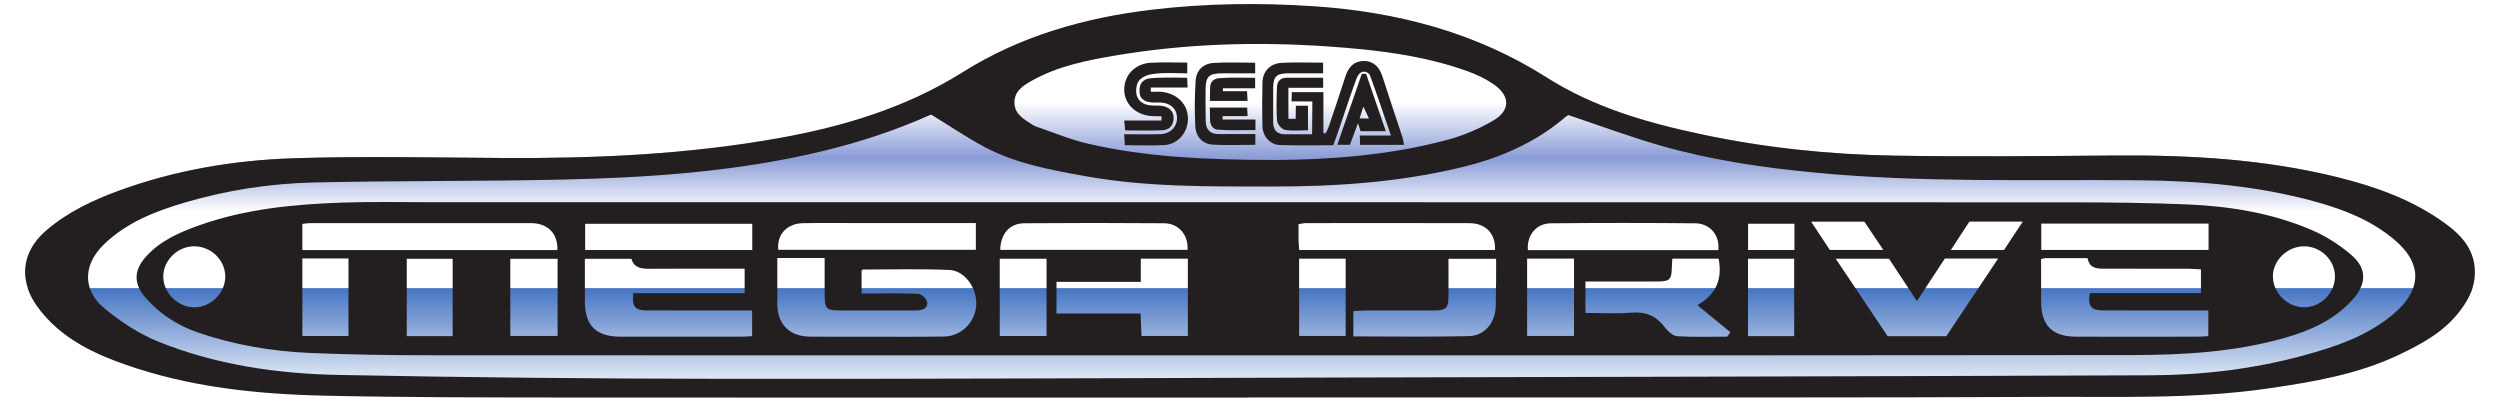
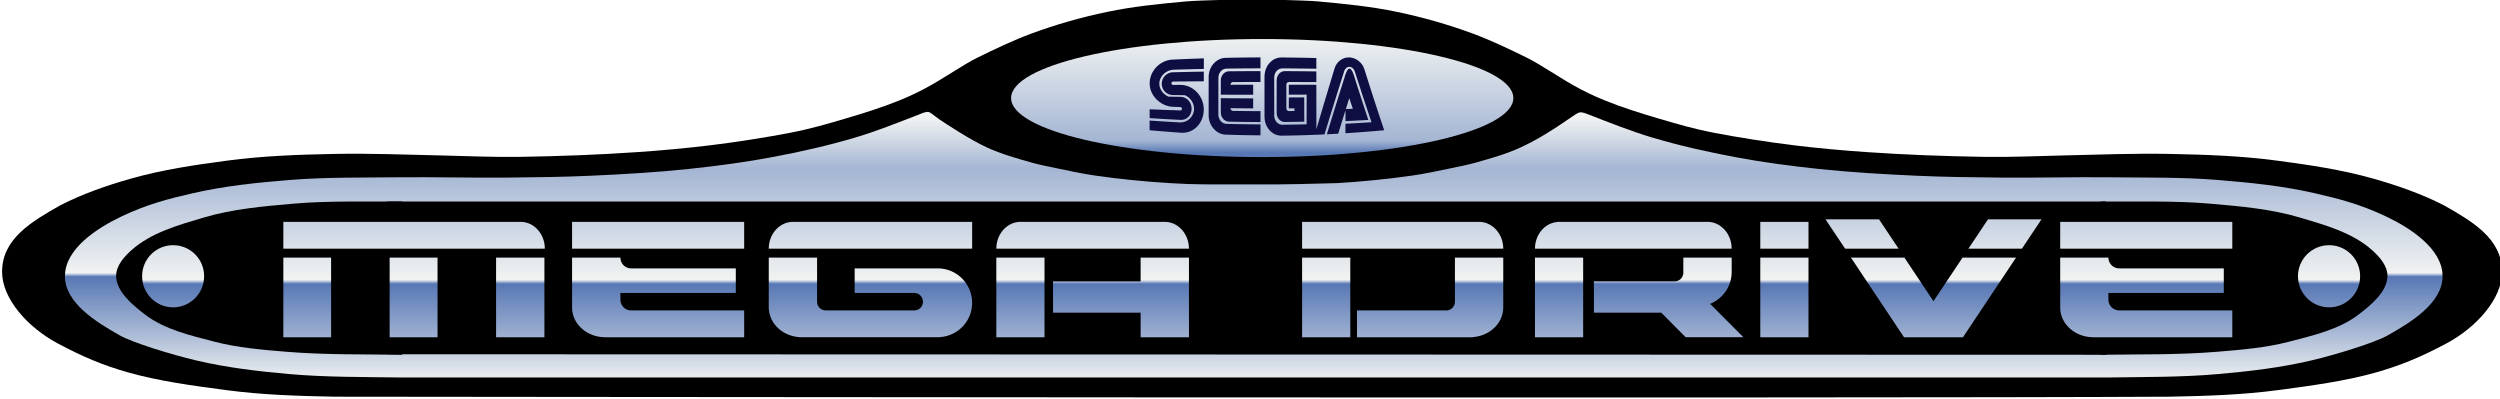
- <svg xmlns="http://www.w3.org/2000/svg" viewBox="0 0 643.188 103.335" height="103.335" width="643.188" xml:space="preserve" version="1.1" id="svg2">
-   <defs id="defs6">
-     <linearGradient id="linearGradient24" spreadMethod="pad" gradientTransform="matrix(0,59.67681,59.67681,0,257.275,22.99079)" gradientUnits="userSpaceOnUse" y2="0" x2="1" y1="0" x1="0">
-       <stop id="stop26" offset="0" style="stop-opacity:1;stop-color:#ffffff" />
-       <stop id="stop28" offset="0.267" style="stop-opacity:1;stop-color:#ffffff" />
-       <stop id="stop30" offset="0.459" style="stop-opacity:1;stop-color:#8a9cd7" />
-       <stop id="stop32" offset="0.654" style="stop-opacity:1;stop-color:#ffffff" />
-       <stop id="stop34" offset="1" style="stop-opacity:1;stop-color:#ffffff" />
-     </linearGradient>
-     <linearGradient id="linearGradient50" spreadMethod="pad" gradientTransform="matrix(0,22.99079,22.99079,0,257.3016,0)" gradientUnits="userSpaceOnUse" y2="0" x2="1" y1="0" x1="0">
-       <stop id="stop52" offset="0" style="stop-opacity:1;stop-color:#ffffff" />
-       <stop id="stop54" offset="1" style="stop-opacity:1;stop-color:#4675c3" />
-     </linearGradient>
-     <clipPath id="clipPath62" clipPathUnits="userSpaceOnUse">
-       <path id="path64" d="m 0,82.668 514.55,0 L 514.55,0 0,0 0,82.668 Z" />
-     </clipPath>
-   </defs>
-   <g transform="matrix(1.224897,0,0,-1.224897,6.45838,102.2969)" id="g10">
-     <g id="g12">
-       <g id="g14">
-         <g id="g20">
-           <g id="g22">
-             <path id="path36" style="fill:url(#linearGradient24);stroke:none" d="m 236.522,81.461 c -14.081,-1.68 -27.511,-5.53 -39.551,-13.08 v 0 C 185.022,60.881 171.932,56.951 158.292,54.5 v 0 c -19.211,-3.439 -38.631,-4.299 -58.12,-4.169 v 0 c -14.631,0.09 -29.26,0.41 -43.871,-0.061 v 0 C 43.852,49.861 31.561,47.791 19.761,43.491 v 0 c -5.539,-2.01 -10.81,-4.51 -15.31,-8.36 v 0 C 1.062,32.211 -0.419,28.661 0.102,24.98 v 0 c 0.09,-0.659 0.25,-1.319 0.47,-1.99 v 0 h 513.459 c 0.2,0.64 0.35,1.301 0.44,1.99 v 0 c 0.041,0.301 0.061,0.611 0.071,0.921 v 0 c 0.004,0.123 0.007,0.244 0.008,0.365 v 0 0.168 c -0.033,4.523 -2.683,7.565 -6.158,10.097 v 0 c -6.83,4.99 -14.63,7.77 -22.711,9.77 v 0 c -15.429,3.81 -31.15,4.679 -46.98,4.55 v 0 c -15.3,-0.12 -30.61,-0.28 -45.909,-0.03 v 0 c -13.761,0.22 -27.441,1.65 -40.9,4.53 v 0 c -11.31,2.41 -22.38,5.6 -32.331,11.92 v 0 c -14.87,9.44 -31.389,13.76 -48.8,14.93 v 0 c -4.521,0.304 -9.039,0.467 -13.555,0.467 v 0 c -6.9,0 -13.794,-0.379 -20.684,-1.207" />
-           </g>
-         </g>
+ <svg xmlns="http://www.w3.org/2000/svg" version="1.1" id="Layer_1" x="0px" y="0px" width="566.932px" height="90.32px" viewBox="0 0 566.932 90.32" enable-background="new 0 0 566.932 90.32" xml:space="preserve">
+   <g>
+     <g id="layer3">
+       <g id="g7132">
+ 		</g>
+       <g id="g7132-3" transform="matrix(-1,0,0,1,572.246,1.3299167e-4)">
+         <path id="path6288-1-5" d="     M80.218,89.959c-8.256-0.161-16.444-0.408-24.631-1.503c-7.381-0.984-15.09-1.993-22.254-4.029     c-5.428-1.542-10.057-3.437-15.895-6.56C10.606,74.213,4.836,67.724,4.842,61.628c0.009-7.51,6.74-11.396,13.125-15.035     c5.015-2.585,10.609-4.529,16.037-6.073c7.162-2.034,14.406-3.098,21.787-4.083c8.185-1.094,16.168-1.369,24.424-1.533     c7.857-0.154,16.084,0.158,23.941,0.341c6.061,0.141,11.971,0.417,18.031,0.325c8.963-0.136,17.987-0.469,26.934-1.09     c5.355-0.373,10.818-0.862,16.148-1.512c6.055-0.736,12.965-1.829,18.1-2.821c5.135-0.994,8.492-2.026,12.68-3.248     c4.125-1.204,8.322-2.533,12.31-4.142c2.503-1.011,4.806-2.127,7.156-3.453c1.816-1.023,3.677-2.238,5.465-3.313     c1.684-1.014,3.26-2.046,5.022-2.91c4.022-1.968,8.088-3.931,12.291-5.48c5.604-2.066,11.256-3.669,17.103-4.896     c5.938-1.246,12.016-1.843,18.058-2.393c3.056-0.275,14.854-0.49,14.854-0.49s11.802,0.215,14.854,0.49     c6.042,0.548,12.119,1.146,18.058,2.393c5.847,1.228,11.498,2.829,17.103,4.896c4.202,1.551,8.269,3.515,12.291,5.48     c1.764,0.863,3.34,1.896,5.022,2.909c1.789,1.076,3.646,2.291,5.465,3.314c2.354,1.324,4.654,2.442,7.158,3.453     c3.985,1.607,8.184,2.938,12.31,4.142c4.187,1.222,7.543,2.254,12.679,3.248c5.135,0.993,12.044,2.085,18.1,2.821     c5.33,0.647,10.793,1.139,16.149,1.512c8.944,0.621,17.968,0.954,26.933,1.09c6.062,0.092,11.971-0.186,18.03-0.325     c7.858-0.183,16.084-0.495,23.943-0.341c8.256,0.164,16.238,0.439,24.424,1.533c7.381,0.986,14.624,2.049,21.787,4.083     c5.426,1.542,11.023,3.488,16.038,6.073c6.385,3.642,13.116,7.525,13.124,15.035c0.005,6.097-5.766,12.585-12.597,16.239     c-5.837,3.123-10.468,5.018-15.894,6.56c-7.164,2.036-14.874,3.045-22.255,4.029c-8.186,1.095-16.374,1.342-24.629,1.503     C496.397,89.959,151.142,90.368,80.218,89.959L80.218,89.959z" />
      </g>
    </g>
-     <g id="g38">
-       <g id="g40">
-         <g id="g46">
-           <g id="g48">
-             <path id="path56" style="fill:url(#linearGradient50);stroke:none" d="m 0.572,22.99 c 0.389,-1.179 0.98,-2.369 1.78,-3.539 v 0 C 3.571,17.68 5.081,16.041 6.701,14.63 v 0 c 4.16,-3.639 9.171,-5.869 14.3,-7.669 v 0 C 34.492,2.21 48.561,0.731 62.732,0.41 v 0 C 79.601,0.031 96.482,0.04 113.361,0.021 v 0 c 47.911,-0.04 95.821,-0.01 143.74,-0.01 v 0 0.02 h 59.21 c 9.708,0.004 19.416,0.003 29.124,0.002 v 0 c 26.087,-0.003 52.177,-0.006 78.267,0.118 v 0 c 2.99,0.015 5.981,0.006 8.974,-0.003 v 0 c 12.918,-0.04 25.844,-0.079 38.705,1.813 v 0 c 9.301,1.37 18.52,2.92 27.121,6.999 v 0 c 4.819,2.291 9.48,4.801 12.82,9.161 v 0 c 1.16,1.51 2.14,3.1 2.709,4.869 v 0 z" />
-           </g>
-         </g>
-       </g>
+     <g id="layer4">
+       <g id="g7132-3-9" transform="matrix(-0.7864431,0,0,0.7864431,465.5962,16.7987)">
+ 		</g>
+       <linearGradient id="path6288-1-5-9-9_1_" gradientUnits="userSpaceOnUse" x1="284.45" y1="-415.988" x2="284.45" y2="-475.994" gradientTransform="matrix(1 0 0 -1 -0.1348 -389.2554)">
+         <stop offset="0" style="stop-color:#F1F3F2" />
+         <stop offset="0.194" style="stop-color:#A4B5D3" />
+         <stop offset="0.586" style="stop-color:#F1F3F2" />
+         <stop offset="0.6" style="stop-color:#5878B5" />
+         <stop offset="1" style="stop-color:#F1F3F2" />
+       </linearGradient>
+       <path id="path6288-1-5-9-9" fill="url(#path6288-1-5-9-9_1_)" d="    M265.309,41.527c-5.688-0.354-11.369-0.9-17.009-1.721c-2.925-0.427-5.817-1.055-8.712-1.657c-1.859-0.387-3.73-0.742-5.561-1.257    c-3.459-0.974-6.947-1.953-10.215-3.45c-3.813-1.746-9.41-5.425-10.83-6.402c-1.42-0.979-1.996-1.67-2.604-1.671    c-0.753,0.024-1.433,0.39-2.233,0.697c-4.707,1.814-9.4,3.699-14.236,5.138c-6.178,1.835-12.483,3.243-18.816,4.436    c-6.262,1.178-12.591,2.008-18.928,2.676c-7.372,0.774-14.779,1.199-22.184,1.537c-6.226,0.285-12.458,0.354-18.69,0.415    c-8.47,0.083-16.94-0.155-25.411-0.062c-8.062,0.091-16.143-0.044-24.179,0.604c-7.37,0.596-14.771,1.353-21.977,3.007    c-5.555,1.275-10.329,2.483-16.251,5.306c-5.47,2.604-12.708,7.281-12.746,13.461c-0.038,6.116,7.126,10.469,12.45,13.479    c2.818,1.594,11.498,4.311,17.459,5.708c6.875,1.611,13.932,2.436,20.966,3.055c8.415,0.739,16.884,0.649,25.331,0.779h386.767    c8.446-0.13,16.916-0.04,25.33-0.779c7.034-0.619,14.092-1.44,20.967-3.055c5.961-1.397,14.641-4.114,17.459-5.708    c5.324-3.01,12.487-7.36,12.451-13.479c-0.039-6.18-7.275-10.854-12.746-13.461c-5.922-2.82-10.695-4.028-16.25-5.306    c-7.207-1.654-14.607-2.412-21.979-3.007c-8.033-0.647-16.115-0.514-24.176-0.604c-8.471-0.096-16.941,0.145-25.412,0.062    c-6.229-0.063-12.465-0.13-18.688-0.415c-7.406-0.338-14.813-0.762-22.185-1.537c-6.338-0.667-12.666-1.498-18.93-2.676    c-6.332-1.191-12.64-2.601-18.814-4.437c-4.836-1.438-9.528-3.319-14.237-5.137c-0.802-0.309-1.734-0.729-2.284-0.561    c-0.509,0.086-1.69,0.94-2.55,1.533c-3.455,2.379-7.021,4.656-10.832,6.402c-3.269,1.498-6.757,2.478-10.216,3.45    c-1.829,0.515-3.698,0.87-5.56,1.257c-2.896,0.604-5.788,1.23-8.714,1.657c-5.639,0.819-11.318,1.364-17.007,1.721    c-14.104,0.403-16.633,0.291-19.963,0.287C273.87,41.806,271.347,41.903,265.309,41.527L265.309,41.527z" />
+       <linearGradient id="path7243_1_" gradientUnits="userSpaceOnUse" x1="1.764" y1="261.543" x2="1.764" y2="259.414" gradientTransform="matrix(2.5123 0 0 -12.4474 281.8071 3263.649)">
+         <stop offset="0" style="stop-color:#F1F3F2" />
+         <stop offset="0.898" style="stop-color:#A4B5D3" />
+         <stop offset="1" style="stop-color:#5878B5" />
+       </linearGradient>
+       <path id="path7243" fill="url(#path7243_1_)" d="    M343.188,22.236c0,7.391-25.497,13.383-56.951,13.383c-31.451,0-56.949-5.992-56.949-13.383l0,0    c0-7.393,25.498-13.385,56.949-13.385C317.689,8.851,343.188,14.843,343.188,22.236z" />
    </g>
-     <g id="g58">
-       <g clip-path="url(#clipPath62)" id="g60">
-         <g transform="translate(497.5416,17.6508)" id="g66">
-           <path id="path68" style="fill:#231f20;fill-opacity:1;fill-rule:nonzero;stroke:none" d="m 0,0 c -5.55,-4.73 -12.24,-6.96 -19.08,-8.82 -10.42,-2.83 -21.09,-4.1 -31.86,-4.14 -56.83,-0.22 -113.66,-0.33 -170.5,-0.47 -43.42,-0.11 -86.85,-0.32 -130.27,-0.27 -26.61,0.03 -53.22,0.29 -79.83,0.81 -13.02,0.24 -25.91,2.11 -38.08,7.02 -4.02,1.63 -7.83,4.15 -11.19,6.91 -2.26,1.85 -3.41,4.04 -3.51,6.29 -0.11,2.44 1.02,4.95 3.31,7.18 4.78,4.63 10.81,6.99 17.03,8.82 8.85,2.6 17.95,4 27.13,4.21 17.01,0.38 34.03,0.23 51.03,0.58 18.71,0.39 37.36,1.59 55.66,5.97 7.75,1.86 15.28,4.33 22.56,7.56 0.16,0.07 0.34,0.11 0.4,0.12 3.95,-2.41 7.54,-4.87 11.37,-6.88 6.64,-3.48 13.98,-4.76 21.27,-6.07 12.8,-2.29 25.72,-2.11 38.65,-2.13 13.58,-0.03 27.03,0.87 40.28,4.09 8.04,1.96 15.43,5.17 21.76,10.62 0.2,0.17 0.46,0.27 0.51,0.28 6.61,-2.21 12.84,-4.54 19.22,-6.37 10.61,-3.05 21.49,-4.64 32.47,-5.69 C -99,27.44 -76.25,28.2 -53.53,28 -40.99,27.89 -28.54,26.85 -16.4,23.48 -10.41,21.82 -4.65,19.55 0.17,15.45 3.25,12.83 4.67,10.08 4.47,7.33 4.29,4.85 2.79,2.38 0,0 m -285.99,48.97 c 5.3,2.96 11.17,4.16 17.06,5.17 14.96,2.57 30.03,3.01 45.13,1.96 9.96,-0.69 19.89,-1.82 29.37,-5.25 1.84,-0.67 3.65,-1.54 5.26,-2.64 3.59,-2.44 3.68,-5.52 -0.05,-7.7 -2.95,-1.72 -6.22,-3.11 -9.52,-4 -12.96,-3.51 -26.26,-4.18 -36,-4.24 -15.67,0 -27.68,0.7 -39.47,3.39 -3.75,0.86 -7.34,2.39 -10.99,3.62 -0.26,0.09 -0.5,0.22 -0.73,0.37 -1.77,1.14 -3.78,2.18 -3.81,4.65 -0.03,2.49 1.92,3.65 3.75,4.67 M 10.85,18.88 c -6.83,4.99 -14.63,7.77 -22.71,9.77 -15.43,3.81 -31.15,4.68 -46.98,4.55 -15.3,-0.12 -30.61,-0.28 -45.91,-0.03 -13.76,0.22 -27.44,1.65 -40.9,4.53 -11.31,2.41 -22.38,5.6 -32.33,11.92 -14.87,9.44 -31.39,13.76 -48.8,14.93 -11.43,0.77 -22.84,0.63 -34.24,-0.74 -14.08,-1.68 -27.51,-5.53 -39.55,-13.08 -11.95,-7.5 -25.04,-11.43 -38.68,-13.88 -19.21,-3.44 -38.63,-4.3 -58.12,-4.17 -14.63,0.09 -29.26,0.41 -43.87,-0.06 -12.45,-0.41 -24.74,-2.48 -36.54,-6.78 -5.54,-2.01 -10.81,-4.51 -15.31,-8.36 -3.39,-2.92 -4.87,-6.47 -4.35,-10.15 0.25,-1.83 1,-3.7 2.25,-5.53 1.22,-1.77 2.73,-3.41 4.35,-4.82 4.16,-3.64 9.17,-5.87 14.3,-7.67 13.49,-4.75 27.56,-6.23 41.73,-6.55 16.87,-0.38 33.75,-0.37 50.63,-0.39 47.91,-0.04 95.82,-0.01 143.74,-0.01 v 0.02 h 59.21 c 35.79,0.02 71.59,-0.05 107.39,0.12 15.9,0.08 31.84,-0.52 47.68,1.81 9.3,1.37 18.52,2.92 27.12,7 4.82,2.29 9.48,4.8 12.82,9.16 1.58,2.06 2.83,4.27 3.15,6.86 0.04,0.3 0.06,0.61 0.07,0.92 0.18,4.82 -2.54,8 -6.15,10.63" />
-         </g>
-         <g transform="translate(280.2916,58.6308)" id="g70">
-           <path id="path72" style="fill:#231f20;fill-opacity:1;fill-rule:nonzero;stroke:none" d="M 0,0 C 0.26,0.82 0.79,2.48 0.79,2.48 0.79,2.48 1.624,0.79 1.964,0 1.304,-0.06 0.68,0.06 0,0 M 1.36,9.4 0.46,9.37 C -1.23,4.46 -2.92,-0.44 -4.68,-5.53 h 2.65 c 0.54,1.44 1.05,2.81 1.7,4.55 0.26,-0.82 0.4,-1.27 0.53,-1.69 H 5.51 C 4.08,1.49 2.72,5.44 1.36,9.4 M 8.99,-3.9 C 7.59,0.36 6.15,4.6 4.78,8.87 4.14,10.84 2.89,12.11 0.82,12.08 -1.14,12.04 -2.34,10.81 -2.95,8.9 -4.1,5.28 -5.33,1.68 -6.55,-1.92 -6.7,-2.35 -6.96,-2.75 -7.17,-3.17 c -0.14,0.05 -0.29,0.08 -0.43,0.12 v 8.58 h -6.64 L -14.297,3.589 -9.92,3.57 c 0,0 -0.05,-4.57 -0.05,-6.89 -1.96,0 -3.78,0.02 -5.6,0 -1.8,-0.03 -2.59,0.87 -2.58,2.64 0.03,2.38 -0.01,4.76 0,7.15 0.03,2.32 0.7,2.98 3.07,3.01 2.44,0.02 4.87,0 7.42,0 v 2.24 c -3.05,0 -5.9,0.12 -8.74,-0.04 -2.39,-0.13 -3.95,-1.81 -4,-4.1 -0.08,-3.07 -0.08,-6.13 -0.01,-9.19 0.05,-2.12 1.61,-3.9 3.65,-3.97 3.73,-0.13 7.47,-0.04 11.23,-0.04 0.33,0.9 0.63,1.66 0.89,2.43 1.32,3.85 2.59,7.72 3.98,11.55 0.21,0.6 0.73,1.387 1.42,1.46 C 1.432,9.891 2.04,9.45 2.19,9.05 3.67,5 5.04,0.91 6.59,-3.59 H 0.03 C 0.07,-4.43 0.09,-4.94 0.12,-5.54 H 9.34 C 9.21,-4.91 9.15,-4.39 8.99,-3.9 M -7.65,6.44 v 2.12 c -2.69,0 -5.13,-0.02 -7.57,0 -1.33,0.02 -2.08,-0.69 -2.13,-1.94 -0.09,-2.36 -0.18,-4.75 0.02,-7.1 0.05,-0.71 0.97,-1.78 1.63,-1.91 1.54,-0.28 3.17,-0.09 4.86,-0.09 v 5.15 h -2.54 c 0,-1.11 -0.05,-1.62 -0.05,-2.77 -0.55,0.09 -1,-0.03 -1.52,0.05 v 6.49 z m -21.13,-6.66 c 0,0.24 0.01,0.47 0.02,0.71 h 5.25 c -0.04,0.78 -0.07,1.28 -0.1,1.8 h -7.85 c 0,-1 0.05,-1.828 0.05,-2.6 0,-1.268 0.89,-1.99 1.44,-2.03 2.66,-0.22 5.35,-0.1 8.1,-0.1 v 2.22 z m 6.84,8.76 c -2.66,0 -5.17,0.14 -7.65,-0.09 -0.67,-0.06 -1.8,-0.465 -1.8,-1.91 0,-0.713 -0.06,-1.7 -0.06,-2.85 h 7.92 c -0.04,0.72 -0.07,1.26 -0.11,2.04 h -5.06 c 0,0.21 0,0.42 -0.01,0.62 h 6.77 z m -7.59,-11.82 c -1.86,-0.02 -2.77,0.93 -2.79,2.73 -0.04,2.24 -0.05,4.49 -0.03,6.73 0.02,2.56 0.74,3.28 3.26,3.3 2.36,0.02 4.72,0 7.16,0 v 2.23 c -2.99,0 -5.84,0.13 -8.67,-0.04 -2.24,-0.13 -3.7,-1.53 -3.84,-3.78 -0.21,-3.17 -0.22,-6.38 -0.06,-9.56 0.11,-2.16 1.53,-3.69 3.58,-3.82 2.96,-0.19 5.94,-0.04 9.03,-0.04 v 2.25 c -2.64,0 -5.14,0.01 -7.64,0 M -41.57,5.6 c -0.77,0.09 -1.534,-0.059 -2.294,0.041 0.01,0.2 0.014,0.649 0.034,0.859 h 7.71 c -0.04,0.87 -0.1,2.04 -0.1,2.04 0,0 -5.29,0.18 -7.83,-0.11 -0.83,-0.09 -2.069,-0.602 -2.15,-2.15 -0.086,-1.657 0.273,-2.014 1.023,-2.514 0.366,-0.244 1.077,-0.366 1.467,-0.396 0.61,-0.05 1.22,-0.01 1.84,-0.02 2.09,-0.05 3.46,-1.26 3.52,-3.13 0.07,-1.92 -1.33,-3.43 -3.43,-3.51 -2.49,-0.09 -4.99,-0.02 -7.66,-0.02 0.05,-0.92 0.09,-1.55 0.13,-2.31 2.9,0 5.61,-0.12 8.31,0.03 2.83,0.16 4.94,2.64 4.95,5.5 0.02,3.03 -2.19,5.31 -5.52,5.69 m -4.83,2.25 c -0.522,-0.696 -0.677,-2.231 -0.37,-3.12 0.359,-1.04 1.227,-1.732 2.577,-1.948 0.888,-0.142 1.94,0.008 2.86,-0.172 1.42,-0.28 2.323,-1.15 2.273,-2.61 -0.06,-1.46 -0.94,-2.45 -2.46,-2.49 -2.51,-0.08 -5.02,-0.02 -7.72,-0.02 -0.07,0.68 -0.12,1.23 -0.19,2.07 h 7.8 c 0.03,0.21 0.027,0.684 0.047,0.894 -0.727,0 -1.247,0.006 -1.897,0.036 -3.38,0.14 -5.89,2.43 -5.95,5.46 -0.06,3.13 2.25,5.59 5.64,5.76 2.49,0.13 4.99,0.03 7.6,0.03 V 9.48 c -2.25,0 -4.49,0.18 -6.69,-0.07 -1.24,-0.13 -2.703,-0.472 -3.52,-1.56" />
-         </g>
-         <g transform="translate(478.7116,18.9708)" id="g74">
-           <path id="path76" style="fill:#231f20;fill-opacity:1;fill-rule:nonzero;stroke:none" d="m 0,0 c -3.35,-0.01 -6.32,2.75 -6.56,6.01 -0.02,0.14 -0.03,0.28 -0.03,0.42 -0.03,3.42 3.04,6.39 6.57,6.38 C 3.54,12.8 6.52,9.83 6.45,6.34 6.45,6.23 6.44,6.12 6.43,6.01 6.2,2.75 3.31,0.02 0,0 m -20.15,-6.04 c -0.62,-0.04 -1.33,-0.13 -2.04,-0.13 -8.57,-0.01 -17.15,-0.03 -25.71,0 -5.11,0.02 -7.4,2.4 -7.38,7.56 0.01,1.54 0.01,3.07 0.01,4.62 -0.01,1.37 -0.01,2.74 -0.01,4.11 0.39,0.09 0.65,0.2 0.9,0.2 2.86,0.02 5.72,0.01 8.86,0.01 0.43,-2.41 2.35,-2.23 4.22,-2.22 5.65,0.01 11.29,0 16.94,-0.01 0.86,0 1.73,-0.09 2.66,-0.14 V 2.99 h -23.35 c -0.44,-2.74 0.25,-3.62 2.66,-3.64 6.46,-0.03 12.93,-0.01 19.39,-0.01 h 2.85 z m -55.04,-0.03 h -12.32 c -2.66,3.98 -5.33,7.97 -8.09,12.08 -0.93,1.38 -1.86,2.78 -2.81,4.19 h 11.19 c 0.89,-1.35 1.81,-2.74 2.76,-4.19 0.99,-1.5 2.02,-3.06 3.11,-4.7 1.07,1.62 2.08,3.17 3.08,4.7 0.93,1.42 1.85,2.82 2.78,4.23 h 11.19 c -0.95,-1.43 -1.89,-2.84 -2.82,-4.23 -2.74,-4.09 -5.4,-8.07 -8.07,-12.08 m -31.95,0.02 h -9.7 V 10.2 h 9.7 z m -14.04,-0.11 c -3.52,0 -7.04,-0.14 -10.55,0.09 -0.94,0.07 -2,1.11 -2.66,1.97 -1.81,2.39 -4.06,3.23 -7.04,2.97 -3.1,-0.25 -6.23,-0.05 -9.55,-0.05 v 6.59 h 10.03 c 1.76,0 3.53,0 5.3,0.01 1.22,0.01 1.91,0.14 2.31,0.59 0.35,0.39 0.46,1.05 0.5,2.12 0.01,0.66 0.07,1.32 0.11,2.09 h 9.73 c 0.28,-1.52 0.32,-2.92 0.03,-4.21 -0.47,-2.17 -1.84,-4.02 -4.48,-5.56 2.45,-2.01 4.68,-3.85 6.91,-5.68 -0.21,-0.31 -0.43,-0.62 -0.64,-0.93 m -32.2,0.15 h -9.85 v 16.24 h 9.85 z m -16.44,6.33 c -0.05,-3.44 -2.24,-6.29 -5.61,-6.37 -8.01,-0.2 -16.03,-0.06 -24.3,-0.06 v 5.31 c 0.89,0.05 1.68,0.13 2.47,0.13 4.9,0.01 9.79,-0.01 14.7,0.01 2.27,0.02 2.78,0.52 2.8,2.75 0.01,1.3 0.02,2.6 0.02,3.92 0,1.36 -0.01,2.74 -0.01,4.17 h 10.01 c 0,-1.36 0.01,-2.75 0,-4.14 V 6.01 c -0.02,-1.89 -0.05,-3.79 -0.08,-5.69 m -31.52,-6.33 h -9.78 v 16.22 h 9.78 z m -33.15,0 h -9.73 c -0.06,1.51 -0.13,2.97 -0.21,4.72 h -17.65 v 6.63 h 17.71 v 4.87 h 9.88 z m -29.68,-0.02 H -274 V 10.2 h 9.83 z m -14.77,6.49 c -0.21,-3.6 -3.13,-6.55 -6.78,-6.6 -5.37,-0.09 -10.74,-0.04 -16.11,-0.04 -4.02,0 -8.03,-0.03 -12.04,0.02 -4.31,0.04 -6.83,2.61 -6.85,6.86 v 9.65 h 9.94 V 2.76 c 0.01,-3.12 0.3,-3.42 3.35,-3.42 h 15.09 c 0.41,0 0.82,-0.01 1.23,0.02 1.16,0.08 2.14,0.65 1.83,1.87 -0.17,0.67 -1.18,1.55 -1.86,1.59 -3.05,0.18 -6.12,0.09 -9.18,0.09 h -2.7 v 4.77 c 0.11,0.09 0.22,0.25 0.31,0.25 6.05,0 12.1,0.18 18.13,-0.09 1.4,-0.06 2.66,-0.77 3.64,-1.83 1.33,-1.44 2.13,-3.53 2,-5.55 m -47.07,-6.51 c -0.71,-0.04 -1.42,-0.12 -2.15,-0.12 -8.51,-0.01 -17.01,-0.02 -25.52,0 -5.15,0.01 -7.48,2.38 -7.46,7.48 0.01,1.56 0,3.12 0,4.7 v 4.18 h 9.78 c 0.51,-1.89 2.03,-2.11 3.79,-2.1 5.71,0.05 11.43,0.02 17.15,0.02 h 2.84 V 2.98 h -23.38 c -0.36,-2.75 0.33,-3.62 2.74,-3.63 6.54,-0.03 13.07,-0.01 19.6,-0.01 h 2.61 z m -40.86,0.03 h -9.93 v 16.2 h 9.93 z m -22.04,-0.04 h -9.64 v 16.24 h 9.64 z m -21.88,0.03 h -9.69 v 16.28 h 9.69 z M -443.12,0 c -3.34,-0.02 -6.32,2.76 -6.55,6.01 -0.03,0.15 -0.03,0.31 -0.03,0.47 0.03,3.39 3,6.31 6.45,6.33 3.6,0.02 6.6,-2.9 6.58,-6.41 0,-0.13 -0.01,-0.26 -0.02,-0.39 -0.23,-3.24 -3.14,-5.99 -6.43,-6.01 m 22.64,17.52 c 0.64,0.06 1.17,0.16 1.69,0.16 15.44,0.01 30.88,0.02 46.32,0 3.56,-0.01 5.71,-2.21 5.55,-5.66 h -53.56 z m 59.4,0.02 h 35.1 v -5.5 h -35.1 z m 45.82,0.13 c 3.95,0.07 7.89,0.02 11.84,0.02 h 24.4 v -5.62 h -41.49 c -0.36,3.21 1.81,5.55 5.25,5.6 m 46.43,-0.02 c 9.78,0.08 19.56,0.08 29.34,0 3.08,-0.02 5.13,-2.45 4.94,-5.59 h -39.34 c 0.06,3.38 1.95,5.57 5.06,5.59 m 57.59,-0.18 c 0.67,0.09 1.12,0.21 1.58,0.21 11.42,0.01 22.85,0.03 34.28,-0.01 3.44,0 5.57,-2.21 5.4,-5.64 h -41.12 c -0.05,0.75 -0.12,1.34 -0.14,1.94 -0.01,1.14 0,2.28 0,3.5 m 52.98,0.17 c 10.13,0.1 20.24,0.1 30.36,0 3.12,-0.03 5.16,-2.54 4.83,-5.63 h -40 c -0.27,3.1 1.75,5.61 4.81,5.63 m 41.44,-0.09 h 9.74 v -5.52 h -9.74 z m 24.43,0.43 c 1.22,-1.83 2.48,-3.72 3.97,-5.93 h -11.23 c -1.16,1.76 -2.45,3.7 -3.92,5.93 z M -70.33,18 h 11.21 c -1.44,-2.18 -2.69,-4.06 -3.95,-5.97 h -11.17 c 1.45,2.21 2.68,4.1 3.91,5.97 m 15.09,-0.42 H -20.1 V 12.05 H -55.24 Z M 9.85,11.03 C 7.36,13.16 4.47,15 1.47,16.27 c -8.22,3.51 -16.96,4.94 -25.82,5.33 -8.49,0.36 -17,0.45 -25.51,0.45 -114.42,0.03 -228.83,0.02 -343.25,0.02 -6.26,0 -12.53,0.14 -18.79,-0.07 -10.34,-0.35 -20.61,-1.32 -30.46,-4.86 -4.08,-1.47 -7.98,-3.19 -10.94,-6.48 -1.42,-1.58 -2.09,-3.11 -1.99,-4.65 0.07,-1.34 0.72,-2.68 1.95,-4.08 2.93,-3.33 6.54,-5.68 10.75,-7.15 7.76,-2.71 15.8,-4.04 23.97,-4.38 8.43,-0.36 16.87,-0.47 25.31,-0.47 57.24,-0.04 114.48,-0.02 171.73,-0.02 h 25.52 c 53.3,0.01 106.59,-0.02 159.89,0.06 10.81,0.01 21.6,0.63 32.11,3.62 5.41,1.54 10.37,3.77 14.19,8.01 1.36,1.5 2.12,2.98 2.23,4.41 0.16,1.75 -0.65,3.43 -2.51,5.02" />
-         </g>
-       </g>
+     <g id="layer7">
+       <path id="path6288-1-5-9-9-4" d="M91.21,80.453    c-8.445-0.129-17.579,0.039-26.329-0.688c-5.462-0.454-10.98-0.904-16.284-2.293c-5.424-1.419-11.206-2.718-15.668-6.11    c-2.922-2.225-6.594-5.285-6.594-8.827c0-2.274,1.791-4.304,3.475-5.805c4.464-3.979,10.615-5.685,16.348-7.388    c6.58-1.957,13.513-2.559,20.352-3.153c8.204-0.715,16.64-0.402,24.701-0.493" />
+       <path id="path6288-1-5-9-9-4-4" d="M476.417,80.453    c8.447-0.129,17.658,0.041,26.447-0.688c5.463-0.454,10.981-0.904,16.285-2.293c5.424-1.419,11.206-2.718,15.666-6.11    c2.926-2.225,6.596-5.285,6.596-8.827c0-2.274-1.791-4.304-3.476-5.805c-4.463-3.979-10.612-5.685-16.346-7.388    c-6.582-1.957-13.514-2.56-20.353-3.153c-8.242-0.718-16.759-0.402-24.82-0.493" />
+       <polygon id="rect7309" points="87.73,45.695 477.581,45.703 477.581,80.453 88.291,80.333   " />
    </g>
+     <g id="path16-1">
+       <path fill="#0F0E43" d="M302.592,15.683c-0.369,1.215-0.74,2.438-1.108,3.667c-0.371,1.229-0.742,2.465-1.112,3.708    C300,24.3,299.63,25.546,299.259,26.8c-0.369,1.253-0.74,2.511-1.111,3.772c0.186-0.008,0.367-0.016,0.552-0.021    c0.183-0.008,0.364-0.016,0.55-0.022c0.183-0.009,0.364-0.017,0.548-0.025c0.184-0.008,0.367-0.017,0.551-0.024    c0.372-1.212,0.743-2.419,1.114-3.62c0.372-1.199,0.743-2.396,1.114-3.583c0.371-1.188,0.742-2.369,1.112-3.543    c0.371-1.174,0.742-2.341,1.113-3.5c0.04-0.158,0.103-0.308,0.18-0.438c0.078-0.132,0.173-0.248,0.278-0.343    c0.107-0.097,0.229-0.171,0.354-0.221c0.132-0.049,0.269-0.073,0.412-0.069c0.146,0.005,0.284,0.038,0.414,0.096    c0.129,0.057,0.252,0.139,0.356,0.239c0.107,0.101,0.204,0.221,0.281,0.354c0.078,0.133,0.138,0.283,0.18,0.44    c0.313,0.979,0.629,1.953,0.943,2.919c0.313,0.967,0.628,1.927,0.94,2.879c0.313,0.953,0.629,1.899,0.942,2.839    c0.313,0.938,0.629,1.869,0.942,2.794c-0.492,0.03-0.986,0.063-1.479,0.093c-0.492,0.03-0.984,0.061-1.479,0.089    c-0.492,0.027-0.984,0.056-1.479,0.083c-0.492,0.025-0.986,0.052-1.479,0.076c0,0.181,0,0.358,0,0.539c0,0.18,0,0.356,0,0.537    c0,0.179,0,0.357,0,0.538c0,0.18,0,0.358,0,0.539c0.733-0.047,1.469-0.097,2.2-0.148c0.732-0.051,1.468-0.105,2.199-0.162    c0.732-0.057,1.467-0.116,2.198-0.178c0.73-0.062,1.465-0.125,2.196-0.19c-0.37-1.093-0.741-2.199-1.111-3.315    c-0.371-1.117-0.74-2.245-1.111-3.386c-0.371-1.14-0.742-2.291-1.11-3.451c-0.371-1.162-0.743-2.333-1.114-3.517    c-0.106-0.392-0.271-0.757-0.485-1.093c-0.217-0.333-0.479-0.632-0.781-0.887c-0.301-0.253-0.641-0.46-1.006-0.609    c-0.364-0.15-0.758-0.24-1.166-0.259c-0.405-0.019-0.797,0.037-1.162,0.158c-0.362,0.119-0.7,0.303-1.002,0.539    c-0.299,0.237-0.563,0.526-0.776,0.858C302.866,14.906,302.7,15.28,302.592,15.683L302.592,15.683L302.592,15.683L302.592,15.683    L302.592,15.683z M305.206,24.725c0.063-0.207,0.129-0.415,0.192-0.622c0.064-0.207,0.13-0.414,0.194-0.62    c0.063-0.206,0.128-0.413,0.192-0.619c0.063-0.206,0.13-0.412,0.194-0.617c0.066,0.204,0.136,0.407,0.203,0.608    c0.067,0.204,0.136,0.406,0.202,0.607c0.068,0.202,0.136,0.404,0.204,0.606c0.066,0.201,0.135,0.403,0.202,0.604    c-0.132,0.005-0.265,0.009-0.396,0.013c-0.133,0.004-0.267,0.01-0.398,0.014s-0.266,0.008-0.396,0.012    S305.338,24.721,305.206,24.725z M304.88,17.639c-0.332,1.044-0.664,2.096-0.996,3.151c-0.331,1.059-0.663,2.12-0.994,3.188    c-0.332,1.067-0.664,2.144-0.998,3.222c-0.33,1.079-0.662,2.163-0.994,3.25c0.216-0.012,0.429-0.021,0.645-0.032    c0.214-0.011,0.428-0.021,0.642-0.032c0.216-0.013,0.431-0.022,0.646-0.036c0.214-0.013,0.428-0.023,0.643-0.037    c0.138-0.446,0.274-0.893,0.412-1.336c0.139-0.444,0.273-0.89,0.413-1.331c0.136-0.441,0.272-0.884,0.409-1.323    c0.137-0.44,0.272-0.881,0.412-1.319c0,0.206,0,0.411,0,0.616c0,0.206,0,0.411,0,0.616c0,0.204,0,0.409,0,0.614s0,0.411,0,0.616    c0.433-0.021,0.862-0.041,1.296-0.063c0.431-0.021,0.862-0.043,1.293-0.065c0.432-0.022,0.862-0.046,1.294-0.069    s0.861-0.048,1.294-0.073c-0.257-0.774-0.513-1.555-0.771-2.339c-0.257-0.783-0.513-1.572-0.77-2.365    c-0.256-0.794-0.513-1.593-0.769-2.396c-0.259-0.804-0.515-1.609-0.771-2.423c-0.039-0.135-0.097-0.334-0.172-0.557    c-0.073-0.225-0.164-0.471-0.267-0.7c-0.104-0.229-0.216-0.444-0.341-0.604c-0.121-0.158-0.254-0.26-0.392-0.265    c-0.138-0.004-0.271,0.09-0.395,0.242c-0.122,0.153-0.237,0.362-0.34,0.591c-0.103,0.229-0.189,0.475-0.266,0.697    C304.975,17.302,304.917,17.502,304.88,17.639L304.88,17.639L304.88,17.639L304.88,17.639L304.88,17.639L304.88,17.639    L304.88,17.639L304.88,17.639L304.88,17.639z M290.797,15.507c0.645,0.003,1.285,0.007,1.93,0.012    c0.644,0.005,1.283,0.012,1.928,0.019c0.643,0.006,1.284,0.015,1.928,0.021c0.645,0.008,1.285,0.019,1.929,0.026    c0-0.201-0.001-0.403-0.001-0.606c0-0.201,0-0.403,0-0.606s0-0.404,0-0.607c-0.001-0.203-0.001-0.404,0-0.607    c-0.658-0.017-1.315-0.031-1.975-0.045c-0.657-0.015-1.314-0.025-1.976-0.036c-0.655-0.011-1.313-0.021-1.973-0.026    c-0.659-0.009-1.315-0.015-1.976-0.02c-0.531-0.003-1.039,0.115-1.5,0.334c-0.463,0.217-0.877,0.534-1.226,0.928    c-0.351,0.394-0.632,0.861-0.827,1.382c-0.193,0.52-0.303,1.091-0.303,1.688c0,0.758,0,1.515,0,2.272c0,0.757,0,1.515,0,2.271    s0,1.515,0,2.272c0,0.757,0,1.516,0,2.271c-0.001,0.6,0.107,1.169,0.303,1.688c0.195,0.521,0.479,0.986,0.828,1.379    c0.348,0.392,0.762,0.708,1.227,0.925c0.459,0.217,0.969,0.333,1.5,0.326c0.658-0.008,1.316-0.02,1.977-0.03    c0.658-0.014,1.315-0.028,1.976-0.046c0.658-0.019,1.314-0.038,1.975-0.061c0.657-0.021,1.314-0.048,1.976-0.074    c0-0.944,0-1.89,0-2.834c-0.002-0.944-0.002-1.891-0.003-2.834c0.001-0.944,0-1.89,0-2.833s-0.001-1.89-0.001-2.833    c-0.521-0.001-1.041-0.002-1.563-0.002c-0.521-0.001-1.039-0.002-1.562-0.003c-0.52,0-1.039-0.001-1.559-0.001    c-0.521,0-1.041-0.001-1.563-0.001c0,0.188,0,0.377,0,0.564c0,0.188,0,0.377,0,0.565c0,0.188,0,0.378,0,0.565    c0.002,0.188,0,0.377,0,0.564c0.336,0,0.675-0.002,1.011-0.003s0.674-0.002,1.011-0.004c0.336-0.001,0.672-0.002,1.008-0.004    s0.672-0.004,1.008-0.006c0.001,0.562,0.001,1.122,0.001,1.683c0.001,0.562,0,1.121,0,1.683c0,0.561,0.001,1.121,0.001,1.681    c0,0.562,0.001,1.121,0.001,1.683c-0.459,0.013-0.916,0.022-1.376,0.033c-0.46,0.01-0.919,0.02-1.378,0.026    s-0.917,0.016-1.377,0.021c-0.459,0.007-0.918,0.013-1.377,0.018c-0.254,0.003-0.495-0.053-0.715-0.154    c-0.222-0.104-0.418-0.253-0.582-0.438c-0.165-0.187-0.302-0.408-0.394-0.654c-0.094-0.247-0.146-0.52-0.146-0.804    c0-0.724,0-1.446,0-2.168c0.001-0.724,0-1.445,0-2.168c0-0.724,0-1.446,0-2.17c0.001-0.723,0.001-1.445,0.001-2.168    c0-0.283,0.049-0.557,0.143-0.803c0.092-0.247,0.229-0.469,0.394-0.654c0.166-0.188,0.36-0.337,0.582-0.44    C290.301,15.562,290.542,15.504,290.797,15.507z M292.268,22.099c0,0.206,0,0.412,0,0.618c0,0.205,0,0.411,0,0.617    s0,0.412,0,0.618s0,0.412,0,0.619c0.106-0.001,0.215-0.002,0.321-0.003s0.214-0.001,0.32-0.003    c0.105-0.001,0.215-0.002,0.32-0.003s0.214-0.001,0.318-0.003c0,0.053,0.001,0.104,0,0.153c0,0.053,0.001,0.104,0.001,0.154    s0,0.104,0,0.152c0,0.054,0,0.104,0,0.155c-0.105,0.001-0.213,0.003-0.319,0.004c-0.105,0.001-0.215,0.002-0.32,0.003    c-0.106,0.001-0.214,0.002-0.32,0.003s-0.215,0.002-0.321,0.003c-0.076,0.001-0.147-0.017-0.215-0.047    c-0.066-0.029-0.126-0.076-0.177-0.131c-0.05-0.057-0.088-0.122-0.119-0.196c-0.026-0.073-0.042-0.153-0.042-0.239    c0-0.446,0-0.894,0-1.34s0-0.894-0.001-1.34c0-0.445,0-0.894,0-1.34c0-0.445,0-0.894,0-1.34c0.001-0.085,0.017-0.166,0.042-0.239    c0.03-0.073,0.068-0.141,0.119-0.196s0.109-0.102,0.177-0.133c0.065-0.03,0.138-0.049,0.216-0.048    c0.521,0.001,1.039,0.002,1.56,0.003c0.521,0,1.039,0.002,1.563,0.004c0.521,0.002,1.039,0.004,1.562,0.006    c0.521,0.002,1.039,0.004,1.56,0.007c0-0.202,0-0.403,0-0.605s0.001-0.403,0-0.605c0-0.203,0.001-0.405,0-0.606    c0-0.202,0-0.404,0-0.604c-0.597-0.009-1.191-0.016-1.791-0.021c-0.597-0.007-1.191-0.014-1.788-0.019s-1.192-0.011-1.791-0.015    c-0.597-0.004-1.191-0.008-1.789-0.012c-0.254-0.001-0.496,0.057-0.716,0.159c-0.22,0.104-0.418,0.254-0.585,0.439    c-0.167,0.187-0.301,0.407-0.395,0.655c-0.094,0.245-0.146,0.519-0.146,0.802c0,0.619,0,1.238,0,1.856c0,0.62,0,1.239,0,1.859    c-0.001,0.619-0.001,1.238,0,1.858c0.001,0.619,0,1.237,0,1.857c0,0.285,0.053,0.557,0.146,0.803    c0.094,0.247,0.228,0.468,0.395,0.653c0.168,0.187,0.366,0.335,0.586,0.438c0.221,0.103,0.463,0.157,0.717,0.154    c0.367-0.004,0.733-0.009,1.104-0.014c0.365-0.006,0.733-0.011,1.103-0.018c0.367-0.007,0.733-0.014,1.103-0.021    c0.367-0.007,0.735-0.016,1.104-0.023c0-0.459,0-0.917-0.001-1.377c0-0.459,0-0.919,0-1.378s0-0.918,0-1.378    c-0.001-0.459,0-0.918-0.001-1.377c-0.291,0.002-0.582,0.003-0.873,0.005c-0.289,0.002-0.582,0.003-0.871,0.005    c-0.291,0.003-0.582,0.004-0.873,0.005S292.559,22.098,292.268,22.099L292.268,22.099L292.268,22.099L292.268,22.099    L292.268,22.099z M278.13,15.557c0.644-0.008,1.285-0.017,1.929-0.021c0.644-0.007,1.284-0.013,1.928-0.019    c0.643-0.004,1.285-0.008,1.928-0.012c0.643-0.003,1.283-0.005,1.927-0.006c0-0.207,0-0.414,0-0.621s0-0.412,0-0.619    s0-0.413,0-0.621c0-0.207,0-0.414,0-0.62c-0.657,0.002-1.315,0.006-1.974,0.011c-0.657,0.005-1.315,0.012-1.973,0.021    c-0.658,0.008-1.315,0.017-1.975,0.027s-1.314,0.022-1.975,0.037c-0.531,0.011-1.039,0.144-1.5,0.369    c-0.461,0.227-0.875,0.548-1.224,0.938c-0.35,0.392-0.632,0.854-0.825,1.361c-0.195,0.509-0.307,1.063-0.306,1.646    c0,0.729,0,1.455,0,2.184s0,1.454-0.001,2.183c0,0.728,0,1.455,0,2.183c0,0.729,0,1.455-0.001,2.183    c0,0.583,0.108,1.14,0.304,1.649c0.193,0.514,0.478,0.979,0.825,1.375c0.349,0.396,0.765,0.727,1.226,0.958    c0.459,0.232,0.967,0.372,1.5,0.391c0.658,0.021,1.315,0.042,1.976,0.061c0.658,0.019,1.315,0.032,1.976,0.046    c0.656,0.013,1.314,0.023,1.975,0.031c0.658,0.009,1.316,0.015,1.975,0.019c0-0.207,0-0.414,0-0.619c0-0.207,0-0.414,0-0.62    c0-0.207,0.002-0.414,0.002-0.62c0-0.207,0-0.413,0-0.62c-0.644-0.002-1.285-0.007-1.929-0.014    c-0.644-0.006-1.287-0.015-1.929-0.024c-0.643-0.009-1.285-0.021-1.928-0.033c-0.645-0.014-1.287-0.028-1.93-0.045    c-0.253-0.007-0.492-0.07-0.713-0.18c-0.22-0.108-0.418-0.263-0.584-0.449c-0.166-0.188-0.3-0.411-0.393-0.655    c-0.094-0.244-0.146-0.512-0.146-0.792c0-0.701,0-1.401,0.001-2.104c0-0.701,0-1.401,0-2.104c0.001-0.701,0.001-1.401,0.001-2.104    s0.001-1.4,0-2.103c0-0.279,0.053-0.546,0.146-0.79c0.093-0.242,0.228-0.463,0.394-0.647c0.166-0.188,0.363-0.337,0.583-0.442    C277.635,15.619,277.877,15.561,278.13,15.557L278.13,15.557L278.13,15.557L278.13,15.557L278.13,15.557z M284.184,21.486    c0-0.189,0-0.379,0-0.567c0-0.189,0-0.379,0.002-0.566c0-0.188,0-0.379,0-0.567s0-0.378,0-0.566c-0.43,0-0.855,0-1.285,0    s-0.856,0.001-1.285,0.001c-0.428,0-0.855,0.001-1.283,0.001s-0.855,0-1.285,0.001c0-0.085,0.016-0.165,0.042-0.238    c0.028-0.073,0.069-0.139,0.119-0.194c0.05-0.057,0.108-0.102,0.175-0.132c0.066-0.031,0.141-0.05,0.215-0.051    c0.521-0.001,1.04-0.002,1.561-0.004c0.521,0,1.041-0.001,1.562-0.003c0.521,0,1.04-0.001,1.562-0.002    c0.521,0,1.039-0.001,1.561-0.001c-0.001-0.206-0.001-0.413-0.001-0.618c0.001-0.207,0.001-0.413,0.001-0.62    c0-0.206,0-0.412,0-0.618s0-0.412,0-0.618c-0.597,0.001-1.191,0.002-1.789,0.005c-0.597,0.002-1.191,0.006-1.79,0.01    c-0.597,0.004-1.192,0.007-1.791,0.013c-0.597,0.004-1.192,0.011-1.788,0.017c-0.254,0.003-0.494,0.063-0.715,0.167    c-0.22,0.104-0.417,0.256-0.583,0.441c-0.167,0.188-0.301,0.404-0.394,0.647c-0.094,0.243-0.146,0.511-0.146,0.79    c0,0.271,0,0.541,0,0.813c0,0.271,0,0.541,0,0.812s0,0.541,0,0.813c0,0.271,0,0.54,0,0.812c0.612,0.004,1.226,0.009,1.835,0.011    c0.611,0.003,1.225,0.006,1.834,0.009c0.611,0.003,1.225,0.004,1.836,0.006C282.962,21.483,283.572,21.485,284.184,21.486    L284.184,21.486L284.184,21.486L284.184,21.486L284.184,21.486z M284.184,22.312c0,0.188,0,0.379,0,0.567c0,0.189,0,0.379,0,0.567    s0.002,0.378,0,0.567c0,0.188,0.002,0.378,0,0.565c-0.429-0.002-0.855-0.004-1.285-0.008c-0.429-0.003-0.855-0.008-1.283-0.012    s-0.856-0.009-1.285-0.014c-0.428-0.005-0.855-0.01-1.285-0.016c0,0.085,0.016,0.165,0.042,0.238    c0.028,0.074,0.069,0.142,0.119,0.197c0.049,0.056,0.108,0.103,0.175,0.134c0.066,0.032,0.141,0.051,0.215,0.052    c0.521,0.007,1.04,0.014,1.561,0.02c0.521,0.007,1.041,0.012,1.563,0.017c0.52,0.005,1.04,0.009,1.563,0.012    c0.52,0.003,1.039,0.005,1.561,0.007c0,0.206,0,0.413,0,0.619s0,0.412,0,0.618s0,0.412,0,0.618s0,0.412,0,0.619    c-0.597-0.002-1.191-0.007-1.79-0.012c-0.598-0.005-1.192-0.012-1.791-0.02c-0.598-0.009-1.192-0.02-1.791-0.028    c-0.597-0.01-1.192-0.022-1.79-0.037c-0.253-0.006-0.492-0.068-0.713-0.177c-0.22-0.108-0.417-0.264-0.583-0.45    c-0.166-0.188-0.3-0.408-0.394-0.653c-0.092-0.245-0.145-0.514-0.145-0.793c0-0.271,0-0.541,0-0.812s0-0.541,0-0.812    c0-0.271,0-0.542,0-0.813s0-0.542,0-0.813c0.612,0.006,1.225,0.012,1.835,0.017c0.611,0.005,1.224,0.009,1.834,0.013    c0.612,0.003,1.226,0.008,1.835,0.011C282.961,22.308,283.572,22.311,284.184,22.312L284.184,22.312L284.184,22.312    L284.184,22.312L284.184,22.312L284.184,22.312L284.184,22.312L284.184,22.312L284.184,22.312z M265.324,24.97    c-0.385-0.016-0.771-0.03-1.155-0.045c-0.386-0.017-0.771-0.032-1.153-0.049c-0.388-0.016-0.771-0.032-1.156-0.049    c-0.383-0.017-0.771-0.034-1.154-0.051c0,0.167,0,0.335,0,0.503s0,0.335,0,0.503s0,0.335,0,0.503s0,0.335,0,0.502    c0.588,0.038,1.176,0.074,1.763,0.109c0.587,0.036,1.177,0.07,1.765,0.104c0.588,0.034,1.176,0.066,1.764,0.098    s1.176,0.063,1.764,0.091c0.008,0,0.016,0.001,0.021,0.001c0.009,0,0.016,0.001,0.022,0.001s0.017,0,0.022,0.002    c0.008,0,0.016,0.001,0.023,0.001c0.33,0.003,0.646-0.063,0.93-0.188c0.285-0.127,0.543-0.31,0.758-0.538    c0.216-0.229,0.389-0.507,0.509-0.813c0.12-0.308,0.188-0.646,0.188-1.006c0-0.365-0.069-0.716-0.194-1.036    c-0.125-0.319-0.306-0.609-0.53-0.854c-0.223-0.244-0.488-0.44-0.785-0.579c-0.296-0.138-0.621-0.216-0.964-0.222    c-0.231-0.003-0.464-0.006-0.694-0.01c-0.232-0.003-0.465-0.007-0.696-0.011c-0.232-0.003-0.464-0.007-0.696-0.01    c-0.23-0.003-0.463-0.007-0.693-0.012c-0.281-0.114-0.553-0.272-0.801-0.467c-0.248-0.193-0.472-0.421-0.66-0.676    c-0.189-0.255-0.346-0.536-0.453-0.836c-0.105-0.299-0.166-0.617-0.166-0.947c0-0.424,0.097-0.831,0.268-1.204    c0.171-0.371,0.415-0.709,0.712-0.999c0.297-0.288,0.646-0.525,1.024-0.695c0.38-0.169,0.789-0.271,1.207-0.283    c0.574-0.019,1.146-0.033,1.721-0.05c0.574-0.017,1.146-0.031,1.721-0.046c0.574-0.016,1.146-0.028,1.721-0.041    c0.574-0.014,1.146-0.025,1.722-0.037c0-0.199,0-0.397,0-0.599c0-0.198,0-0.398,0-0.6c0-0.199,0-0.398,0-0.599    c0-0.201,0-0.398,0-0.601c-0.597,0.02-1.193,0.039-1.79,0.062c-0.596,0.021-1.193,0.044-1.79,0.067    c-0.597,0.022-1.192,0.048-1.79,0.075c-0.598,0.025-1.193,0.053-1.789,0.082c-0.709,0.033-1.383,0.218-1.997,0.514    c-0.612,0.297-1.167,0.707-1.631,1.196c-0.465,0.489-0.84,1.059-1.101,1.682c-0.26,0.622-0.402,1.299-0.402,2.003    c0,0.707,0.154,1.381,0.432,1.998c0.276,0.617,0.676,1.181,1.163,1.661c0.486,0.48,1.063,0.882,1.692,1.167    c0.632,0.287,1.316,0.458,2.025,0.481c0-0.002,0-0.004,0-0.006s0-0.005,0-0.007c0-0.003,0-0.005,0-0.008c0-0.001,0-0.003,0-0.005    c0,0.002,0.002,0.004,0.004,0.006s0.002,0.004,0.004,0.008c0,0.002,0.002,0.004,0.004,0.006c0,0.002,0.002,0.004,0.002,0.006    c0.137,0.005,0.271,0.01,0.41,0.014c0.135,0.004,0.271,0.009,0.407,0.013c0.138,0.005,0.273,0.009,0.41,0.013    c0.136,0.005,0.272,0.01,0.409,0.014c0.049,0.001,0.098,0.014,0.141,0.033c0.043,0.021,0.084,0.051,0.116,0.085    c0.033,0.036,0.062,0.079,0.079,0.125c0.02,0.047,0.029,0.099,0.029,0.152c0,0.053-0.012,0.104-0.03,0.149    c-0.021,0.045-0.045,0.087-0.079,0.12s-0.072,0.062-0.117,0.079c-0.043,0.019-0.091,0.026-0.141,0.024    c-0.195-0.008-0.391-0.015-0.586-0.021c-0.195-0.009-0.391-0.016-0.586-0.022c-0.195-0.006-0.391-0.014-0.586-0.021    C265.714,24.986,265.52,24.977,265.324,24.97L265.324,24.97L265.324,24.97L265.324,24.97L265.324,24.97L265.324,24.97    L265.324,24.97L265.324,24.97L265.324,24.97z M268.359,18.473c0.387-0.003,0.771-0.007,1.158-0.011    c0.387-0.003,0.771-0.006,1.157-0.009c0.388-0.003,0.772-0.006,1.159-0.009c0.385-0.003,0.771-0.007,1.158-0.009    c0-0.184,0-0.365,0-0.548c0-0.184,0-0.367,0-0.55s0-0.366,0-0.549c0-0.182,0-0.365,0-0.548c-0.59,0.01-1.178,0.021-1.766,0.031    c-0.591,0.012-1.18,0.022-1.768,0.036c-0.589,0.014-1.178,0.025-1.766,0.041c-0.59,0.016-1.178,0.028-1.767,0.044    c-0.008,0-0.016,0.001-0.022,0c-0.008,0-0.017,0-0.023,0.001c-0.008,0-0.016,0-0.023,0c-0.006,0-0.017,0-0.022,0    c-0.331,0.021-0.646,0.108-0.933,0.251c-0.285,0.143-0.541,0.337-0.756,0.569c-0.215,0.233-0.39,0.507-0.51,0.81    c-0.119,0.299-0.186,0.623-0.186,0.966c0,0.352,0.068,0.684,0.193,0.986s0.308,0.578,0.53,0.811    c0.226,0.231,0.491,0.421,0.788,0.555c0.296,0.132,0.623,0.209,0.965,0.214c0.232,0.002,0.465,0.006,0.696,0.008    c0.231,0.003,0.463,0.006,0.694,0.009s0.465,0.006,0.697,0.008c0.23,0.002,0.463,0.005,0.693,0.008    c0.281,0.117,0.553,0.28,0.799,0.481c0.248,0.2,0.473,0.439,0.661,0.708s0.345,0.565,0.45,0.884    c0.105,0.317,0.166,0.657,0.166,1.006c0,0.45-0.098,0.876-0.268,1.259c-0.17,0.384-0.416,0.723-0.711,1.004    c-0.298,0.278-0.646,0.499-1.025,0.644c-0.381,0.145-0.791,0.212-1.209,0.188c-0.572-0.031-1.145-0.063-1.717-0.097    c-0.572-0.032-1.146-0.066-1.718-0.104c-0.573-0.034-1.146-0.071-1.718-0.108c-0.57-0.038-1.145-0.076-1.716-0.116    c0,0.184,0,0.366,0,0.55s0,0.366,0,0.549c0,0.184,0,0.367,0,0.55s0,0.365,0,0.549c0.595,0.054,1.19,0.105,1.784,0.155    c0.596,0.052,1.19,0.101,1.787,0.146c0.595,0.049,1.19,0.095,1.785,0.139c0.597,0.044,1.191,0.087,1.789,0.128    c0.707,0.05,1.383-0.061,1.998-0.3c0.614-0.242,1.17-0.616,1.635-1.096c0.465-0.479,0.843-1.063,1.104-1.721    c0.262-0.658,0.404-1.391,0.405-2.162c0-0.771-0.155-1.511-0.433-2.182c-0.277-0.672-0.676-1.274-1.164-1.78    c-0.486-0.504-1.063-0.909-1.694-1.188c-0.632-0.279-1.318-0.429-2.027-0.425c0,0.002,0,0.004,0,0.008c0,0.002,0,0.006,0,0.008    c0,0.003,0,0.005,0,0.007c0,0.003,0,0.006,0,0.009c-0.001-0.002-0.003-0.005-0.004-0.008c-0.001-0.002-0.003-0.005-0.004-0.007    c-0.002-0.002-0.004-0.005-0.005-0.007s-0.004-0.006-0.004-0.008c-0.137,0-0.271,0.001-0.409,0.001    c-0.136,0.001-0.271,0.001-0.408,0.002c-0.136,0-0.272,0.002-0.407,0.002c-0.138,0.001-0.272,0.001-0.408,0.002    c-0.051,0-0.102-0.01-0.146-0.028c-0.044-0.02-0.083-0.046-0.114-0.08c-0.033-0.033-0.061-0.075-0.078-0.121    c-0.019-0.047-0.028-0.096-0.028-0.149c0-0.052,0.01-0.102,0.028-0.146c0.019-0.046,0.045-0.087,0.078-0.122    c0.031-0.035,0.07-0.063,0.114-0.083c0.043-0.021,0.093-0.031,0.144-0.031c0.195-0.002,0.391-0.005,0.584-0.007    c0.195-0.002,0.392-0.004,0.586-0.006c0.195-0.003,0.391-0.006,0.586-0.008C267.97,18.477,268.166,18.475,268.359,18.473    L268.359,18.473L268.359,18.473L268.359,18.473L268.359,18.473L268.359,18.473L268.359,18.473L268.359,18.473L268.359,18.473z" />
+     </g>
+     <linearGradient id="rect7344_1_" gradientUnits="userSpaceOnUse" x1="284.853" y1="-415.7" x2="284.853" y2="-480.576" gradientTransform="matrix(1 0 0 -1 -1.1348 -390.2554)">
+       <stop offset="0" style="stop-color:#F1F3F2" />
+       <stop offset="0.194" style="stop-color:#A4B5D3" />
+       <stop offset="0.586" style="stop-color:#F1F3F2" />
+       <stop offset="0.6" style="stop-color:#5878B5" />
+       <stop offset="1" style="stop-color:#F1F3F2" />
+     </linearGradient>
+     <path id="rect7344" fill="url(#rect7344_1_)" d="M413.979,49.74l4.438,6.651h12.134l-4.438-6.651H413.979z M450.821,49.74   l-4.437,6.651h12.133l4.437-6.651H450.821z M64.252,50.311v6.082h53.917h5.385c0-3.322-2.405-6.025-5.385-6.082H64.252z    M129.731,50.311v6.082h39.027v-6.082H129.731z M179.783,50.311c-3.01,0.02-5.449,2.734-5.449,6.082h5.449h5.512h35.163v-6.082   h-40.644H179.783z M231.355,50.311c-2.996,0.037-5.418,2.747-5.418,6.082h5.418h5.512h27.115h5.64c0-3.357-2.457-6.082-5.479-6.082   c-0.057,0-0.104-0.002-0.158,0H231.355z M295.28,50.311v6.082h40.2h5.416c0-3.334-2.424-6.042-5.416-6.082H295.28z M353.126,50.311   v0.031c-2.818,0.248-5.037,2.855-5.037,6.051h5.037h5.893h20.115h2.598h8.901h2.06c0-3.335-2.422-6.045-5.416-6.082H353.126z    M399.186,50.311v6.082h10.931v-6.082H399.186z M467.198,50.311v6.082h39.028v-6.082H467.198z M39.257,55.601   c-3.891,0-7.032,3.143-7.032,7.033c0,3.89,3.142,7.063,7.032,7.063c3.892,0,7.033-3.174,7.033-7.063   C46.291,58.742,43.149,55.601,39.257,55.601z M528.18,55.601c-3.891,0-7.063,3.143-7.063,7.033c0,3.89,3.174,7.063,7.063,7.063   c3.891,0,7.033-3.174,7.033-7.063C535.212,58.742,532.069,55.601,528.18,55.601z M64.252,58.419v18.058h10.834V58.419H64.252z    M88.359,58.419v18.058h10.865V58.419H88.359z M112.498,58.419v18.058h10.96V58.419H112.498z M129.731,58.419v11.563   c0.146,3.611,3.46,6.494,7.508,6.494h31.52v-6.082H143.1c-1.345,0-2.407-1.096-2.407-2.438v-1.521h26.167v-5.574H143.1   c-1.345,0-2.407-1.097-2.407-2.439h-1.015L129.731,58.419L129.731,58.419z M174.334,58.419v11.753h0.031   c0.238,3.313,3.13,5.968,6.779,6.272v0.03h32.026v-0.03c4.069-0.265,7.286-3.623,7.286-7.763c0-4.312-3.48-7.823-7.793-7.823   c-0.042,0-0.084-0.002-0.126,0h-18.722v5.574h13.525c1.096,0,1.965,0.9,1.965,1.996s-0.869,1.964-1.965,1.964h-20.084   c-1.095,0-1.964-0.869-1.964-1.964V58.418L174.334,58.419L174.334,58.419z M225.938,58.419v18.058h10.93V58.419H225.938z    M258.662,58.419v5.387H238.8v7.097h19.862v5.574h10.961V58.419H258.662z M295.28,58.419v18.058h10.93V58.419H295.28z    M329.938,58.419v10.012c0,1.096-0.868,1.964-1.965,1.964H307.73v6.082h26.294v-0.03c3.842-0.293,6.875-3.183,6.875-6.717V58.419   H329.938z M348.088,58.419v18.058h10.93V58.419H348.088z M381.73,58.419v3.423c0,0.021,0.003,0.042,0,0.063   c-0.03,1.063-0.893,1.899-1.963,1.899h-2.407h-15.902v7.097h15.27l5.543,5.574h13.084l-7.539-7.57   c2.854-1.159,4.88-3.954,4.88-7.224v-3.264h-0.729L381.73,58.419L381.73,58.419z M399.186,58.419v18.058h10.931V58.419H399.186z    M419.745,58.419l12.037,18.058h1.235h10.896h1.236l12.036-18.058h-12.133l-6.59,9.885l-6.59-9.885H419.745z M467.198,58.419   v11.563c0.147,3.611,3.461,6.494,7.508,6.494h31.521v-6.082h-25.659c-1.343,0-2.439-1.096-2.439-2.438v-1.521h26.168v-5.574   h-23.729c-1.343,0-2.439-1.097-2.439-2.439L467.198,58.419L467.198,58.419z" />
  </g>
</svg>
